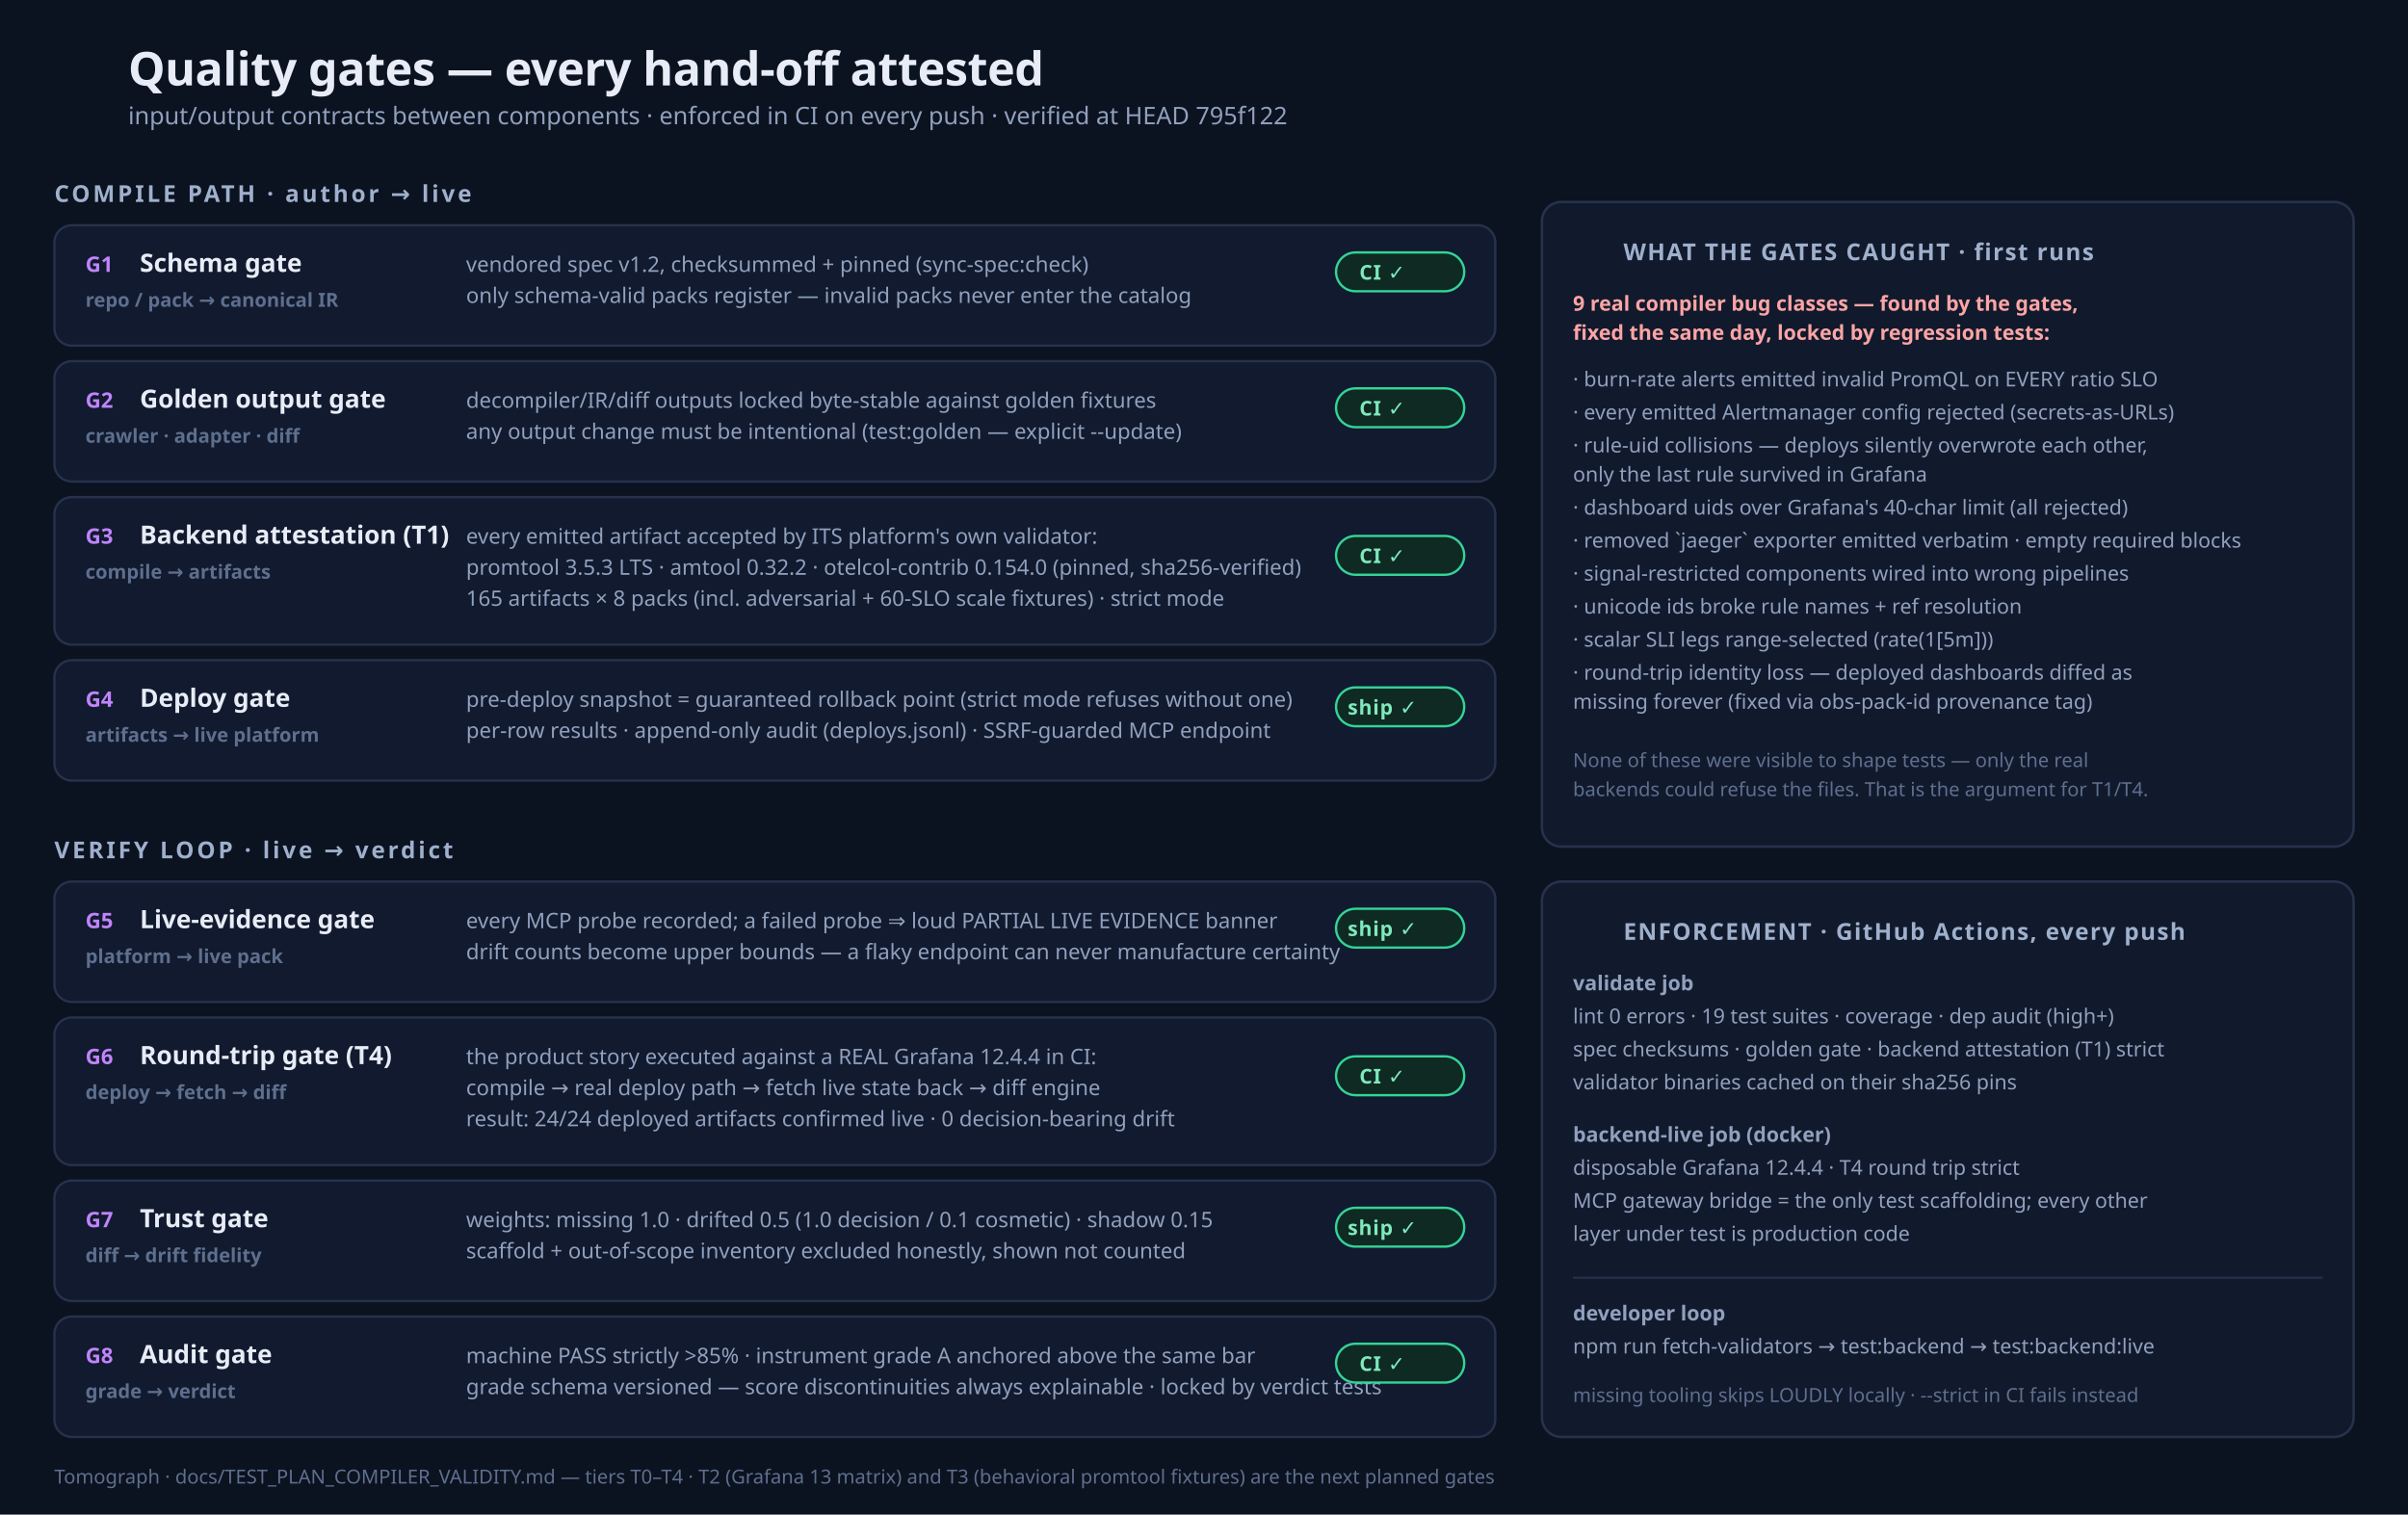
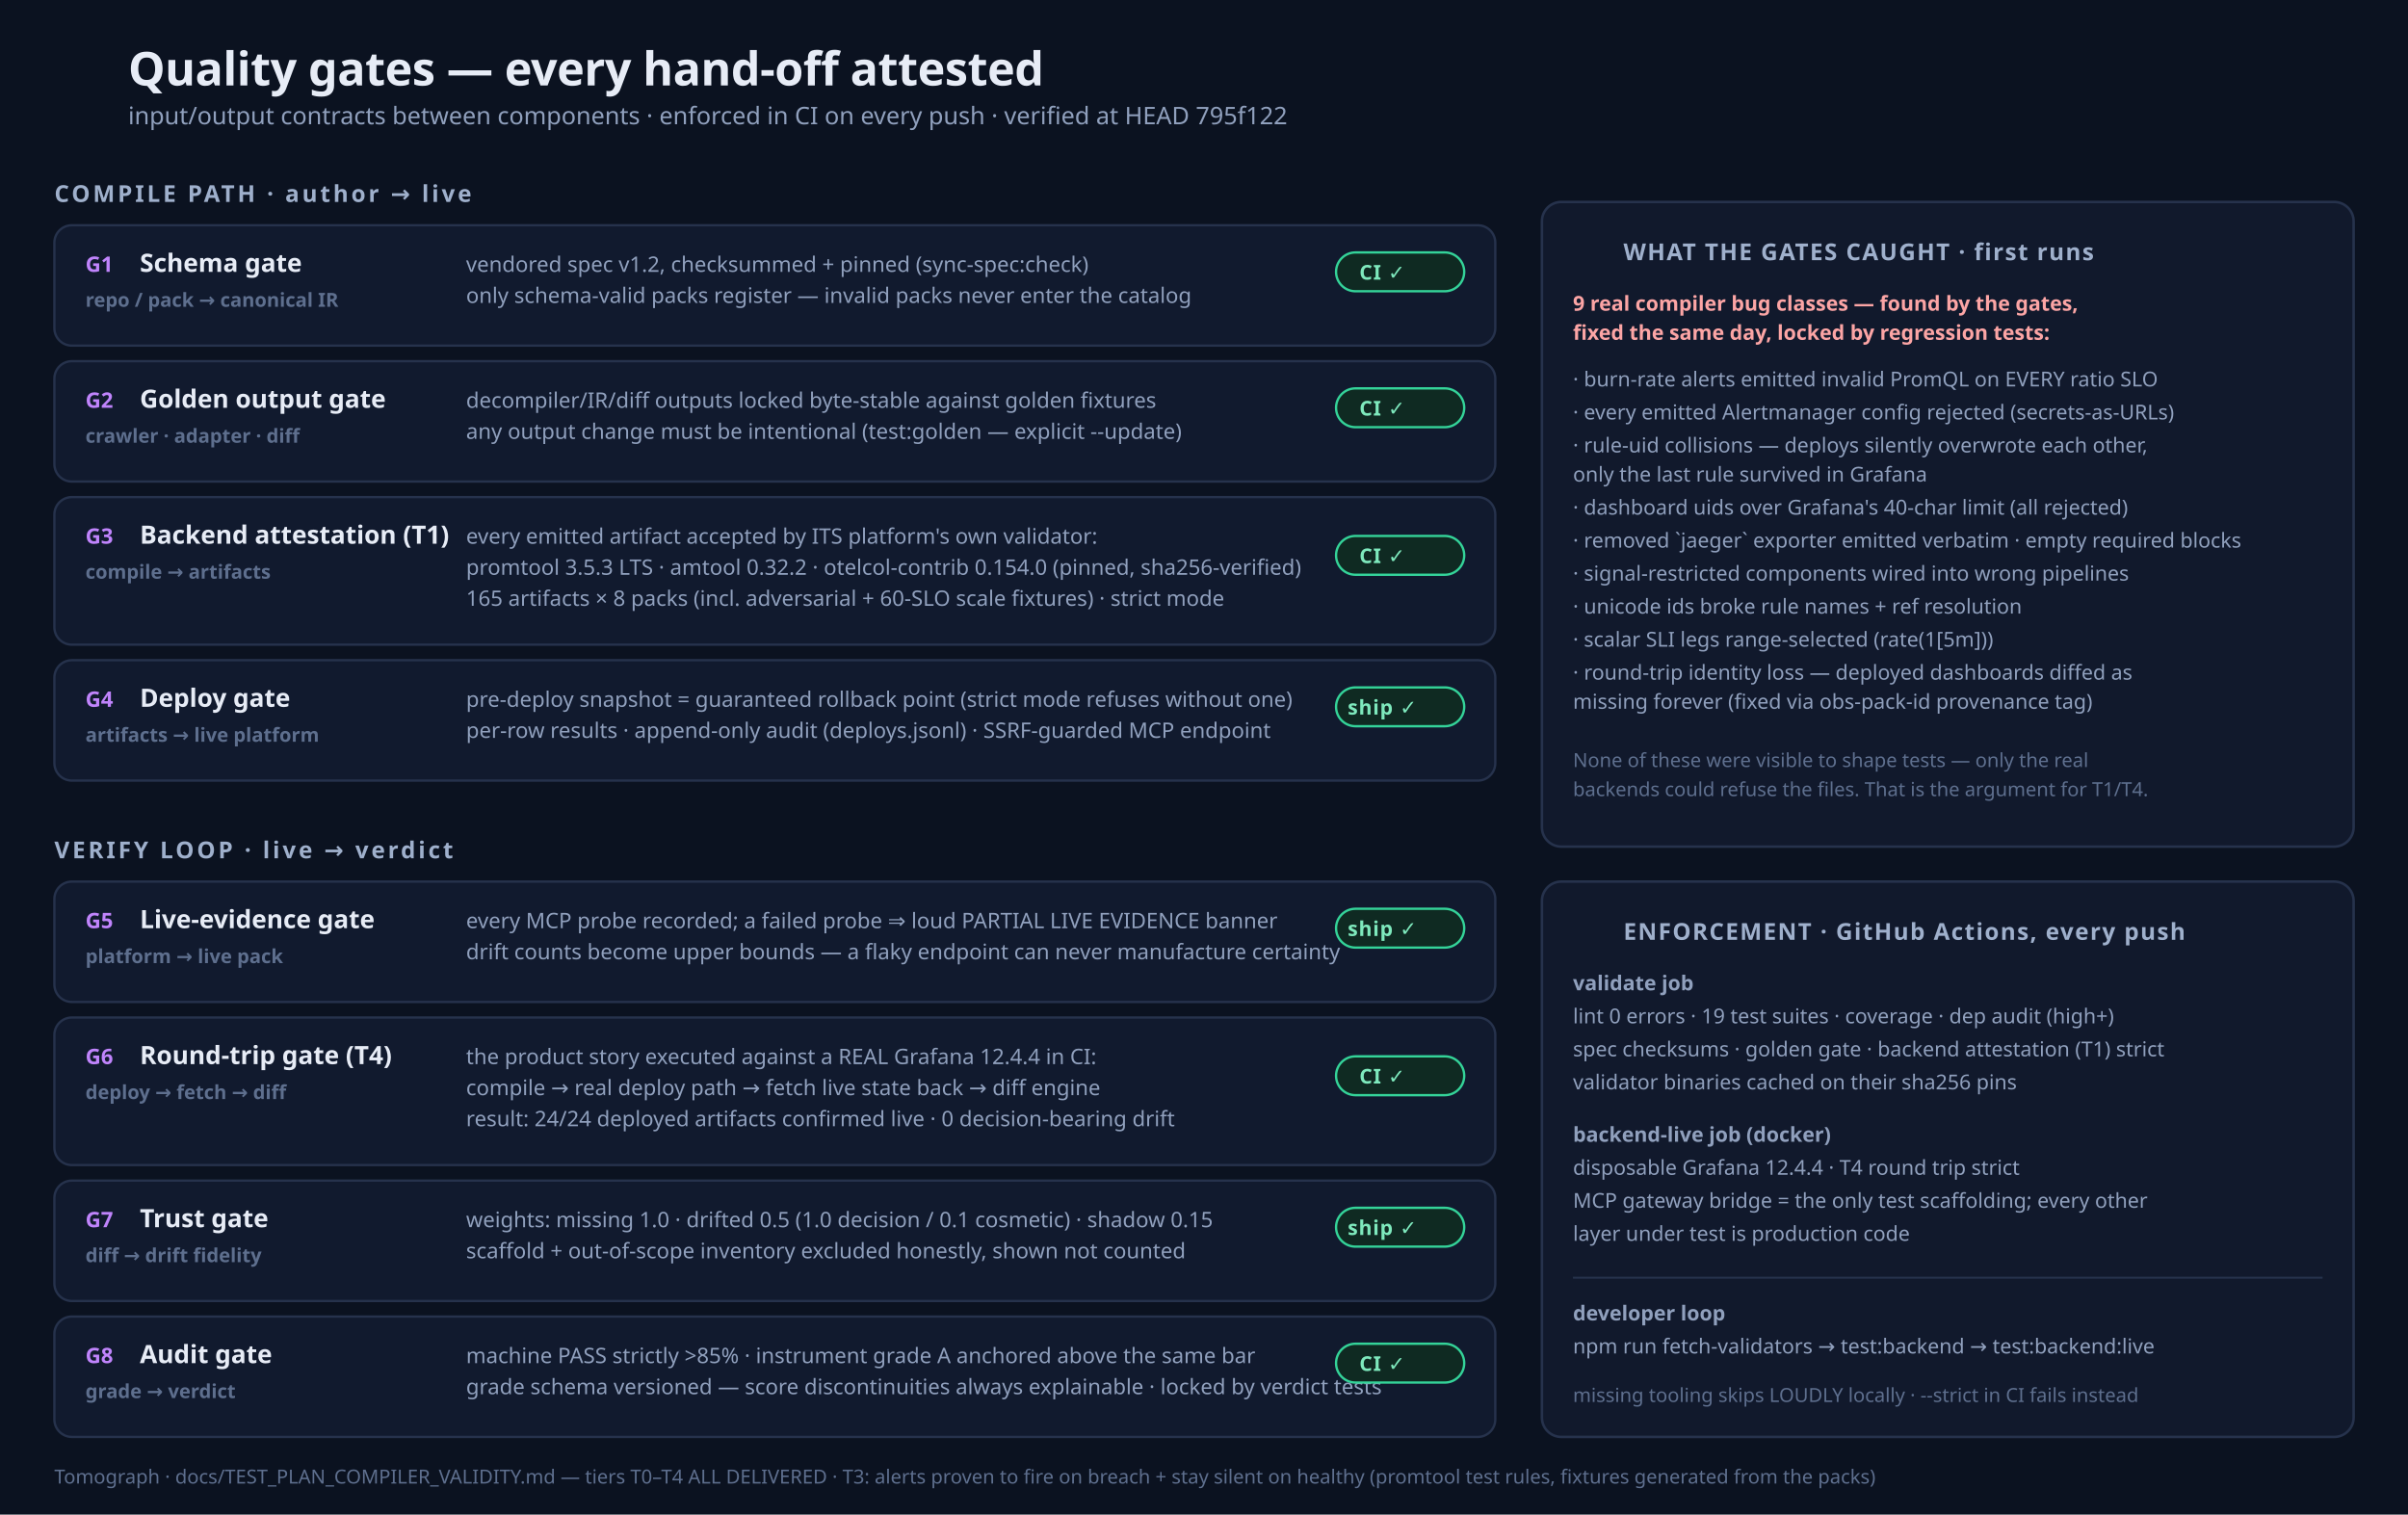
<svg xmlns="http://www.w3.org/2000/svg" viewBox="0 0 1240 780" font-family="ui-sans-serif, system-ui, sans-serif">
  <style>
  .pg{fill:#0b1220;}
  .h1{fill:#e7ecf6;font-size:24px;font-weight:800;letter-spacing:-.2px;}
  .h2{fill:#90a0bd;font-size:12.5px;}
  .sec{fill:#9fb0cc;font-size:12px;font-weight:800;letter-spacing:.12em;}
  .row{fill:#111a2e;stroke:#26324c;stroke-width:1.2;}
  .gnum{fill:#c084fc;font-size:11px;font-weight:800;}
  .gname{fill:#e7ecf6;font-size:13px;font-weight:700;}
  .gmech{fill:#90a0bd;font-size:11px;}
  .flow{fill:#5e6f8e;font-size:10px;font-weight:600;}
  .ok{fill:#7ee9bd;font-size:10.5px;font-weight:800;letter-spacing:.04em;}
  .okchip{fill:#0f2a22;stroke:#34d399;stroke-width:1.2;}
  .panel{fill:#11192c;stroke:#26324c;stroke-width:1.3;}
  .pt{fill:#9fb0cc;font-size:12px;font-weight:800;letter-spacing:.06em;}
  .pi{fill:#90a0bd;font-size:10.6px;}
  .red{fill:#fca5a5;}
  .note{fill:#5e6f8e;font-size:10px;}
  .i{fill:none;stroke-width:1.8;stroke-linecap:round;stroke-linejoin:round;}
</style>
  <defs>
    <symbol id="g-shield" viewBox="0 0 24 24">
      <path class="i" d="M12 3l7 3v5c0 4.5-3 8-7 10-4-2-7-5.5-7-10V6z" />
      <path class="i" d="M9 12l2 2 4-4" />
    </symbol>
    <symbol id="g-bug" viewBox="0 0 24 24">
      <circle class="i" cx="12" cy="13" r="5" />
      <path class="i" d="M12 8V5M8.5 9.5L6 7M15.5 9.5L18 7M7 13H4M20 13h-3M8.5 16.5L6 19M15.5 16.5L18 19" />
    </symbol>
    <symbol id="g-ci" viewBox="0 0 24 24">
      <circle class="i" cx="12" cy="12" r="9" />
      <path class="i" d="M8.5 12.5l2.5 2.5 4.5-5" />
    </symbol>
  </defs>
  <rect class="pg" x="0" y="0" width="1240" height="780" />
  <use href="#g-shield" x="28" y="24" width="26" height="26" color="#c084fc" />
  <text class="h1" x="66" y="44">Quality gates — every hand-off attested</text>
  <text class="h2" x="66" y="64">input/output contracts between components · enforced in CI on every push · verified at HEAD 795f122</text>
  <text class="sec" x="28" y="104">COMPILE PATH · author → live</text>
  <g>
    <rect class="row" x="28" y="116" width="742" height="62" rx="9" />
    <text class="gnum" x="44" y="140">G1</text>
    <text class="gname" x="72" y="140">Schema gate</text>
    <text class="flow" x="44" y="158">repo / pack → canonical IR</text>
    <text class="gmech" x="240" y="140">vendored spec v1.2, checksummed + pinned (sync-spec:check)</text>
    <text class="gmech" x="240" y="156">only schema-valid packs register — invalid packs never enter the catalog</text>
    <rect class="okchip" x="688" y="130" width="66" height="20" rx="10" />
    <text class="ok" x="700" y="144">CI ✓</text>
  </g>
  <g>
    <rect class="row" x="28" y="186" width="742" height="62" rx="9" />
    <text class="gnum" x="44" y="210">G2</text>
    <text class="gname" x="72" y="210">Golden output gate</text>
    <text class="flow" x="44" y="228">crawler · adapter · diff</text>
    <text class="gmech" x="240" y="210">decompiler/IR/diff outputs locked byte-stable against golden fixtures</text>
    <text class="gmech" x="240" y="226">any output change must be intentional (test:golden — explicit --update)</text>
    <rect class="okchip" x="688" y="200" width="66" height="20" rx="10" />
    <text class="ok" x="700" y="214">CI ✓</text>
  </g>
  <g>
    <rect class="row" x="28" y="256" width="742" height="76" rx="9" />
    <text class="gnum" x="44" y="280">G3</text>
    <text class="gname" x="72" y="280">Backend attestation (T1)</text>
    <text class="flow" x="44" y="298">compile → artifacts</text>
    <text class="gmech" x="240" y="280">every emitted artifact accepted by ITS platform's own validator:</text>
    <text class="gmech" x="240" y="296">promtool 3.5.3 LTS · amtool 0.32.2 · otelcol-contrib 0.154.0 (pinned, sha256-verified)</text>
    <text class="gmech" x="240" y="312">165 artifacts × 8 packs (incl. adversarial + 60-SLO scale fixtures) · strict mode</text>
    <rect class="okchip" x="688" y="276" width="66" height="20" rx="10" />
    <text class="ok" x="700" y="290">CI ✓</text>
  </g>
  <g>
    <rect class="row" x="28" y="340" width="742" height="62" rx="9" />
    <text class="gnum" x="44" y="364">G4</text>
    <text class="gname" x="72" y="364">Deploy gate</text>
    <text class="flow" x="44" y="382">artifacts → live platform</text>
    <text class="gmech" x="240" y="364">pre-deploy snapshot = guaranteed rollback point (strict mode refuses without one)</text>
    <text class="gmech" x="240" y="380">per-row results · append-only audit (deploys.jsonl) · SSRF-guarded MCP endpoint</text>
    <rect class="okchip" x="688" y="354" width="66" height="20" rx="10" />
    <text class="ok" x="694" y="368">ship ✓</text>
  </g>
  <text class="sec" x="28" y="442">VERIFY LOOP · live → verdict</text>
  <g>
    <rect class="row" x="28" y="454" width="742" height="62" rx="9" />
    <text class="gnum" x="44" y="478">G5</text>
    <text class="gname" x="72" y="478">Live-evidence gate</text>
    <text class="flow" x="44" y="496">platform → live pack</text>
    <text class="gmech" x="240" y="478">every MCP probe recorded; a failed probe ⇒ loud PARTIAL LIVE EVIDENCE banner</text>
    <text class="gmech" x="240" y="494">drift counts become upper bounds — a flaky endpoint can never manufacture certainty</text>
    <rect class="okchip" x="688" y="468" width="66" height="20" rx="10" />
    <text class="ok" x="694" y="482">ship ✓</text>
  </g>
  <g>
    <rect class="row" x="28" y="524" width="742" height="76" rx="9" />
    <text class="gnum" x="44" y="548">G6</text>
    <text class="gname" x="72" y="548">Round-trip gate (T4)</text>
    <text class="flow" x="44" y="566">deploy → fetch → diff</text>
    <text class="gmech" x="240" y="548">the product story executed against a REAL Grafana 12.4.4 in CI:</text>
    <text class="gmech" x="240" y="564">compile → real deploy path → fetch live state back → diff engine</text>
    <text class="gmech" x="240" y="580">result: 24/24 deployed artifacts confirmed live · 0 decision-bearing drift</text>
    <rect class="okchip" x="688" y="544" width="66" height="20" rx="10" />
    <text class="ok" x="700" y="558">CI ✓</text>
  </g>
  <g>
    <rect class="row" x="28" y="608" width="742" height="62" rx="9" />
    <text class="gnum" x="44" y="632">G7</text>
    <text class="gname" x="72" y="632">Trust gate</text>
    <text class="flow" x="44" y="650">diff → drift fidelity</text>
    <text class="gmech" x="240" y="632">weights: missing 1.0 · drifted 0.5 (1.0 decision / 0.1 cosmetic) · shadow 0.15</text>
    <text class="gmech" x="240" y="648">scaffold + out-of-scope inventory excluded honestly, shown not counted</text>
    <rect class="okchip" x="688" y="622" width="66" height="20" rx="10" />
    <text class="ok" x="694" y="636">ship ✓</text>
  </g>
  <g>
    <rect class="row" x="28" y="678" width="742" height="62" rx="9" />
    <text class="gnum" x="44" y="702">G8</text>
    <text class="gname" x="72" y="702">Audit gate</text>
    <text class="flow" x="44" y="720">grade → verdict</text>
    <text class="gmech" x="240" y="702">machine PASS strictly &gt;85% · instrument grade A anchored above the same bar</text>
    <text class="gmech" x="240" y="718">grade schema versioned — score discontinuities always explainable · locked by verdict tests</text>
    <rect class="okchip" x="688" y="692" width="66" height="20" rx="10" />
    <text class="ok" x="700" y="706">CI ✓</text>
  </g>
  <g>
    <rect class="panel" x="794" y="104" width="418" height="332" rx="10" />
    <use href="#g-bug" x="810" y="120" width="18" height="18" color="#fca5a5" />
    <text class="pt" x="836" y="134">WHAT THE GATES CAUGHT · first runs</text>
    <text class="pi red" x="810" y="160" font-weight="700">9 real compiler bug classes — found by the gates,</text>
    <text class="pi red" x="810" y="175" font-weight="700">fixed the same day, locked by regression tests:</text>
    <text class="pi" x="810" y="199">· burn-rate alerts emitted invalid PromQL on EVERY ratio SLO</text>
    <text class="pi" x="810" y="216">· every emitted Alertmanager config rejected (secrets-as-URLs)</text>
    <text class="pi" x="810" y="233">· rule-uid collisions — deploys silently overwrote each other,</text>
    <text class="pi" x="810" y="248">  only the last rule survived in Grafana</text>
    <text class="pi" x="810" y="265">· dashboard uids over Grafana's 40-char limit (all rejected)</text>
    <text class="pi" x="810" y="282">· removed `jaeger` exporter emitted verbatim · empty required blocks</text>
    <text class="pi" x="810" y="299">· signal-restricted components wired into wrong pipelines</text>
    <text class="pi" x="810" y="316">· unicode ids broke rule names + ref resolution</text>
    <text class="pi" x="810" y="333">· scalar SLI legs range-selected (rate(1[5m]))</text>
    <text class="pi" x="810" y="350">· round-trip identity loss — deployed dashboards diffed as</text>
    <text class="pi" x="810" y="365">  missing forever (fixed via obs-pack-id provenance tag)</text>
    <text class="note" x="810" y="395">None of these were visible to shape tests — only the real</text>
    <text class="note" x="810" y="410">backends could refuse the files. That is the argument for T1/T4.</text>
  </g>
  <g>
    <rect class="panel" x="794" y="454" width="418" height="286" rx="10" />
    <use href="#g-ci" x="810" y="470" width="18" height="18" color="#7ee9bd" />
    <text class="pt" x="836" y="484">ENFORCEMENT · GitHub Actions, every push</text>
    <text class="pi" x="810" y="510" font-weight="700" fill="#e7ecf6">validate job</text>
    <text class="pi" x="810" y="527">lint 0 errors · 19 test suites · coverage · dep audit (high+)</text>
    <text class="pi" x="810" y="544">spec checksums · golden gate · backend attestation (T1) strict</text>
    <text class="pi" x="810" y="561">validator binaries cached on their sha256 pins</text>
    <text class="pi" x="810" y="588" font-weight="700" fill="#e7ecf6">backend-live job (docker)</text>
    <text class="pi" x="810" y="605">disposable Grafana 12.4.4 · T4 round trip strict</text>
    <text class="pi" x="810" y="622">MCP gateway bridge = the only test scaffolding; every other</text>
    <text class="pi" x="810" y="639">layer under test is production code</text>
    <line x1="810" y1="658" x2="1196" y2="658" stroke="#26324c" />
    <text class="pi" x="810" y="680" font-weight="700" fill="#e7ecf6">developer loop</text>
    <text class="pi" x="810" y="697">npm run fetch-validators → test:backend → test:backend:live</text>
    <text class="note" x="810" y="722">missing tooling skips LOUDLY locally · --strict in CI fails instead</text>
  </g>
-   <text class="note" x="28" y="764">Tomograph · docs/TEST_PLAN_COMPILER_VALIDITY.md — tiers T0–T4 · T2 (Grafana 13 matrix) and T3 (behavioral promtool fixtures) are the next planned gates</text>
+   <text class="note" x="28" y="764">Tomograph · docs/TEST_PLAN_COMPILER_VALIDITY.md — tiers T0–T4 ALL DELIVERED · T3: alerts proven to fire on breach + stay silent on healthy (promtool test rules, fixtures generated from the packs)</text>
</svg>
